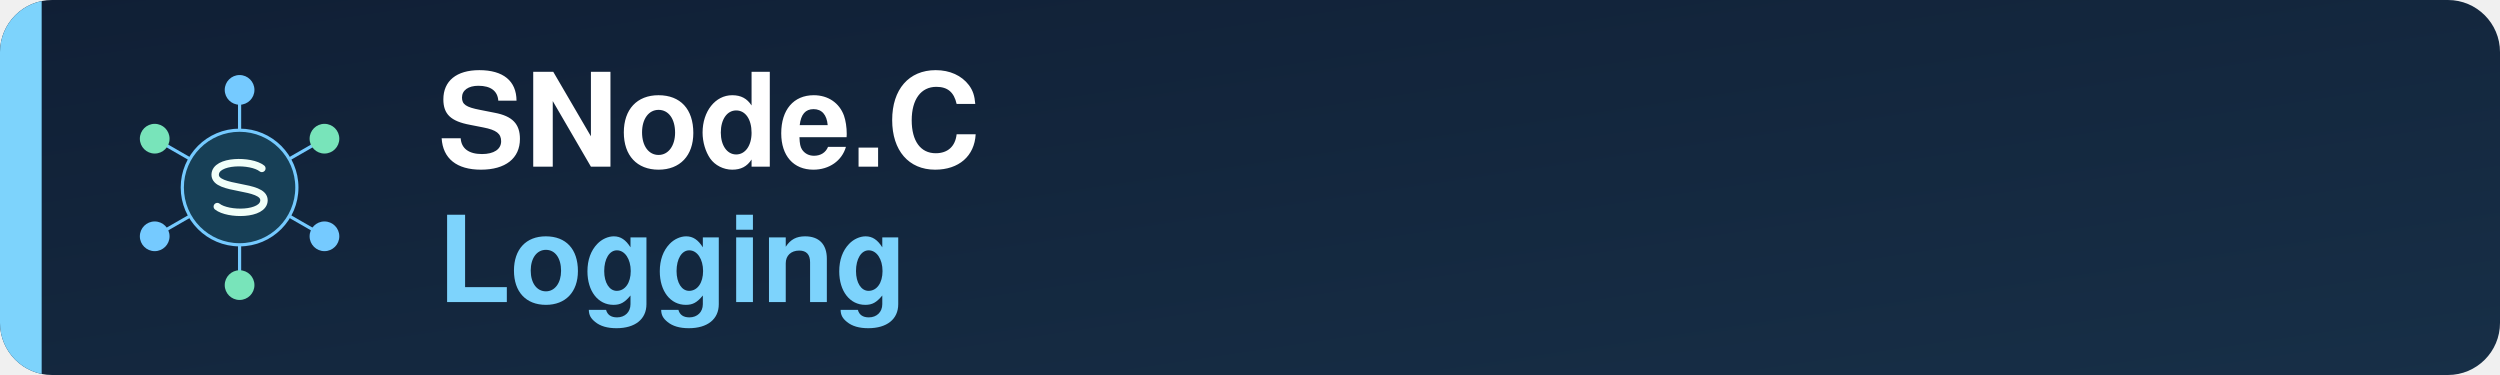
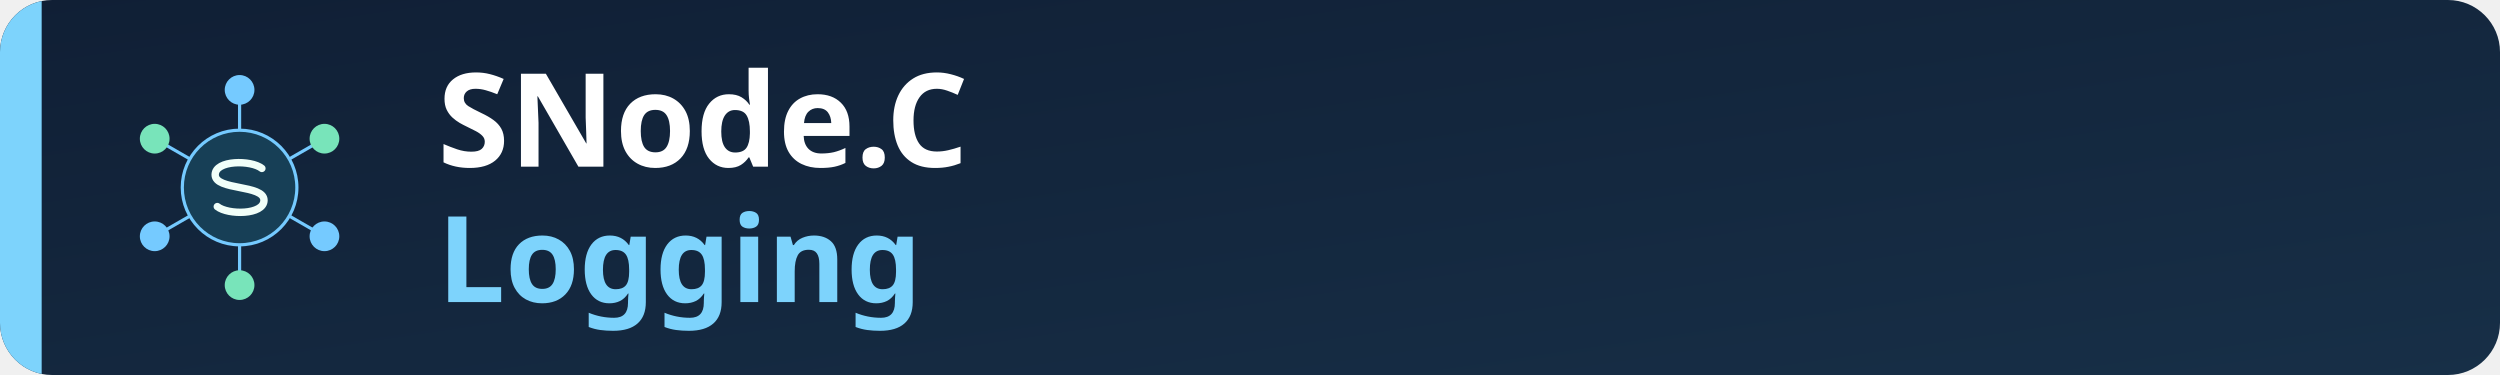
<svg xmlns="http://www.w3.org/2000/svg" width="480" height="72" viewBox="0 0 480 72" role="img" aria-label="SNode.C — Logging">
  <defs>
    <linearGradient id="background" x2="1" y2="1">
      <stop stop-color="#101f35" />
      <stop offset="1" stop-color="#172f47" />
    </linearGradient>
    <clipPath id="rounded">
      <rect width="480" height="72" rx="10" />
    </clipPath>
  </defs>
  <g clip-path="url(#rounded)">
    <rect width="480" height="72" fill="url(#background)" />
    <rect width="8" height="72" fill="#7dd3fc" />
  </g>
  <g transform="translate(46 36) scale(0.2037037) translate(0 0)">
    <g>
      <path d="M0 0L0 -92" fill="none" stroke="#75caff" stroke-width="3" />
      <path d="M0 0L80 -46" fill="none" stroke="#75caff" stroke-width="3" />
      <path d="M0 0L80 46" fill="none" stroke="#75caff" stroke-width="3" />
      <path d="M0 0L0 92" fill="none" stroke="#75caff" stroke-width="3" />
      <path d="M0 0L-80 46" fill="none" stroke="#75caff" stroke-width="3" />
      <path d="M0 0L-80 -46" fill="none" stroke="#75caff" stroke-width="3" />
      <circle r="54" fill="#173f56" stroke="#75caff" stroke-width="3" />
      <circle cx="0" cy="-92" r="14" fill="#75caff" />
      <circle cx="80" cy="-46" r="14" fill="#78e4ba" />
      <circle cx="80" cy="46" r="14" fill="#75caff" />
      <circle cx="0" cy="92" r="14" fill="#78e4ba" />
      <circle cx="-80" cy="46" r="14" fill="#75caff" />
      <circle cx="-80" cy="-46" r="14" fill="#78e4ba" />
      <path d="M21-18C11-26-23-26-23-12C-23 3 23-3 23 12C23 26-11 26-21 18" fill="none" stroke="#f1fff9" stroke-width="7" stroke-linecap="round" stroke-linejoin="round" />
    </g>
  </g>
-   <text x="84" y="32" font-family="Segoe UI,Helvetica,Arial,sans-serif" font-size="25" font-weight="700" fill="#ffffff">SNode.C</text>
-   <text x="84" y="58" text-anchor="start" font-family="Segoe UI,Helvetica,Arial,sans-serif" font-size="23" font-weight="600" fill="#7dd3fc">Logging</text>
+   <text x="84" y="32" font-family="-apple-system, &quot;Segoe UI&quot;, &quot;Noto Sans&quot;, Helvetica, Arial, sans-serif" font-size="25" font-weight="700" fill="#ffffff">SNode.C</text>
+   <text x="84" y="58" text-anchor="start" font-family="-apple-system, &quot;Segoe UI&quot;, &quot;Noto Sans&quot;, Helvetica, Arial, sans-serif" font-size="23" font-weight="600" fill="#7dd3fc">Logging</text>
</svg>
